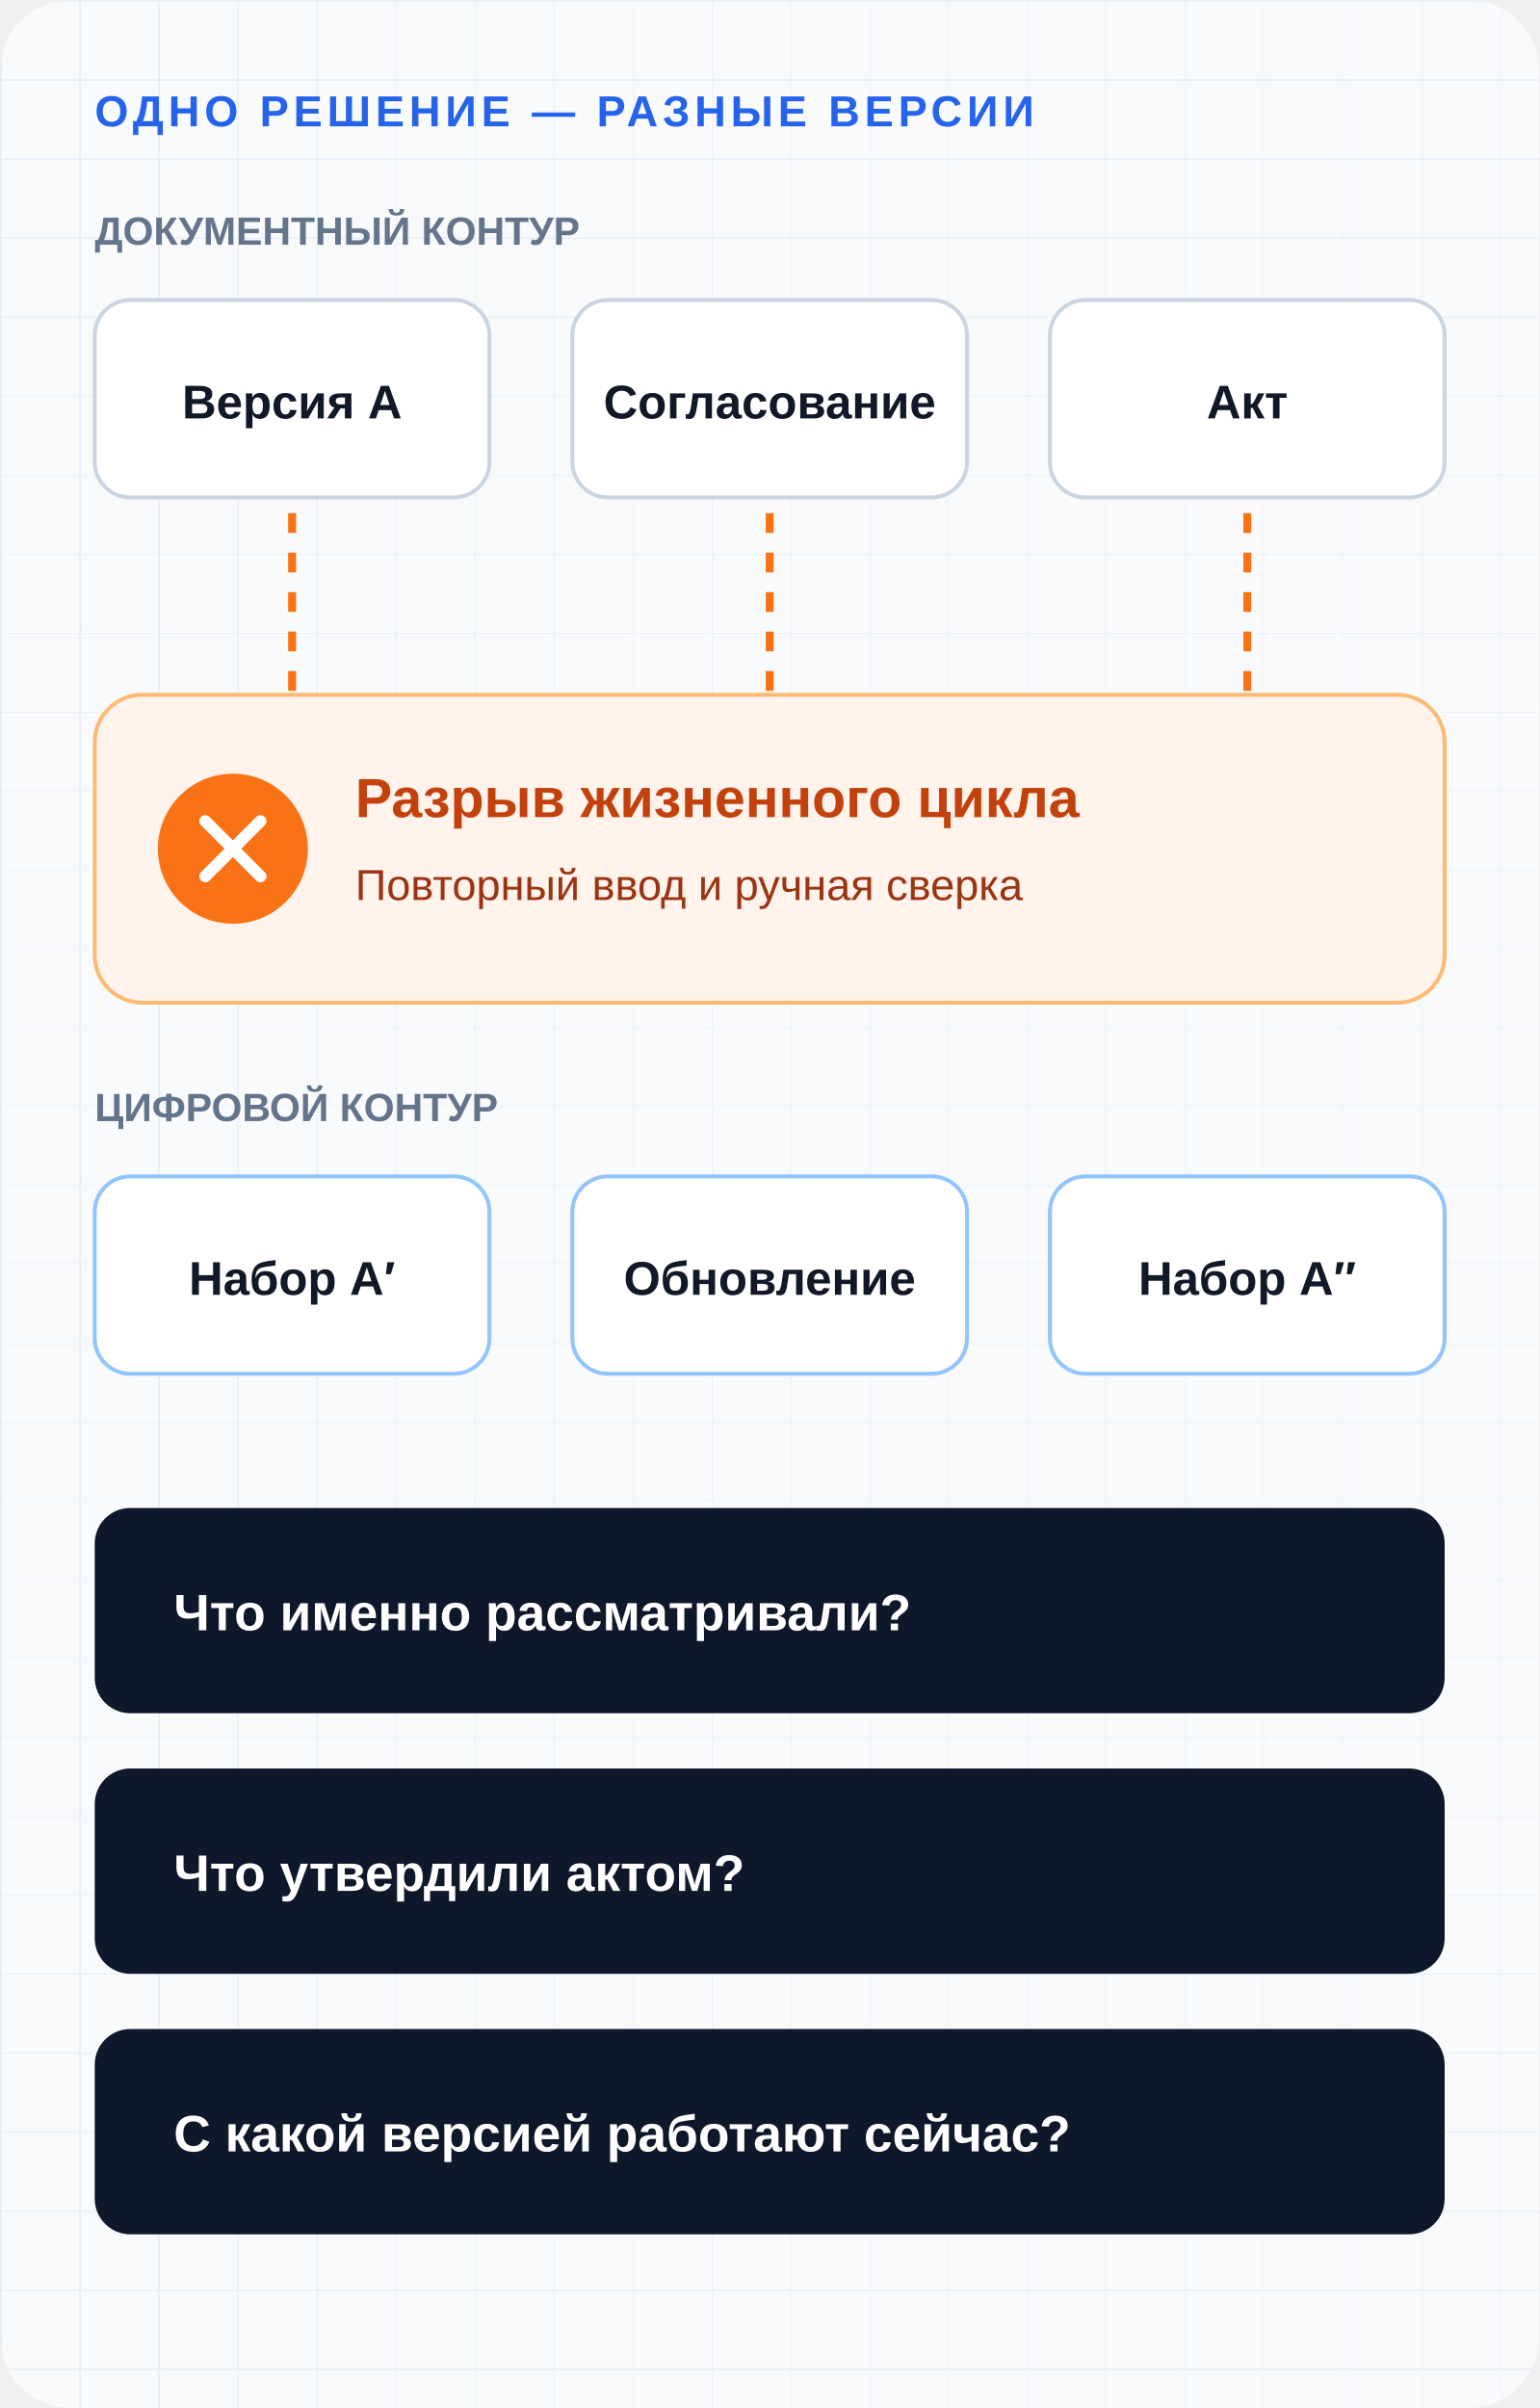
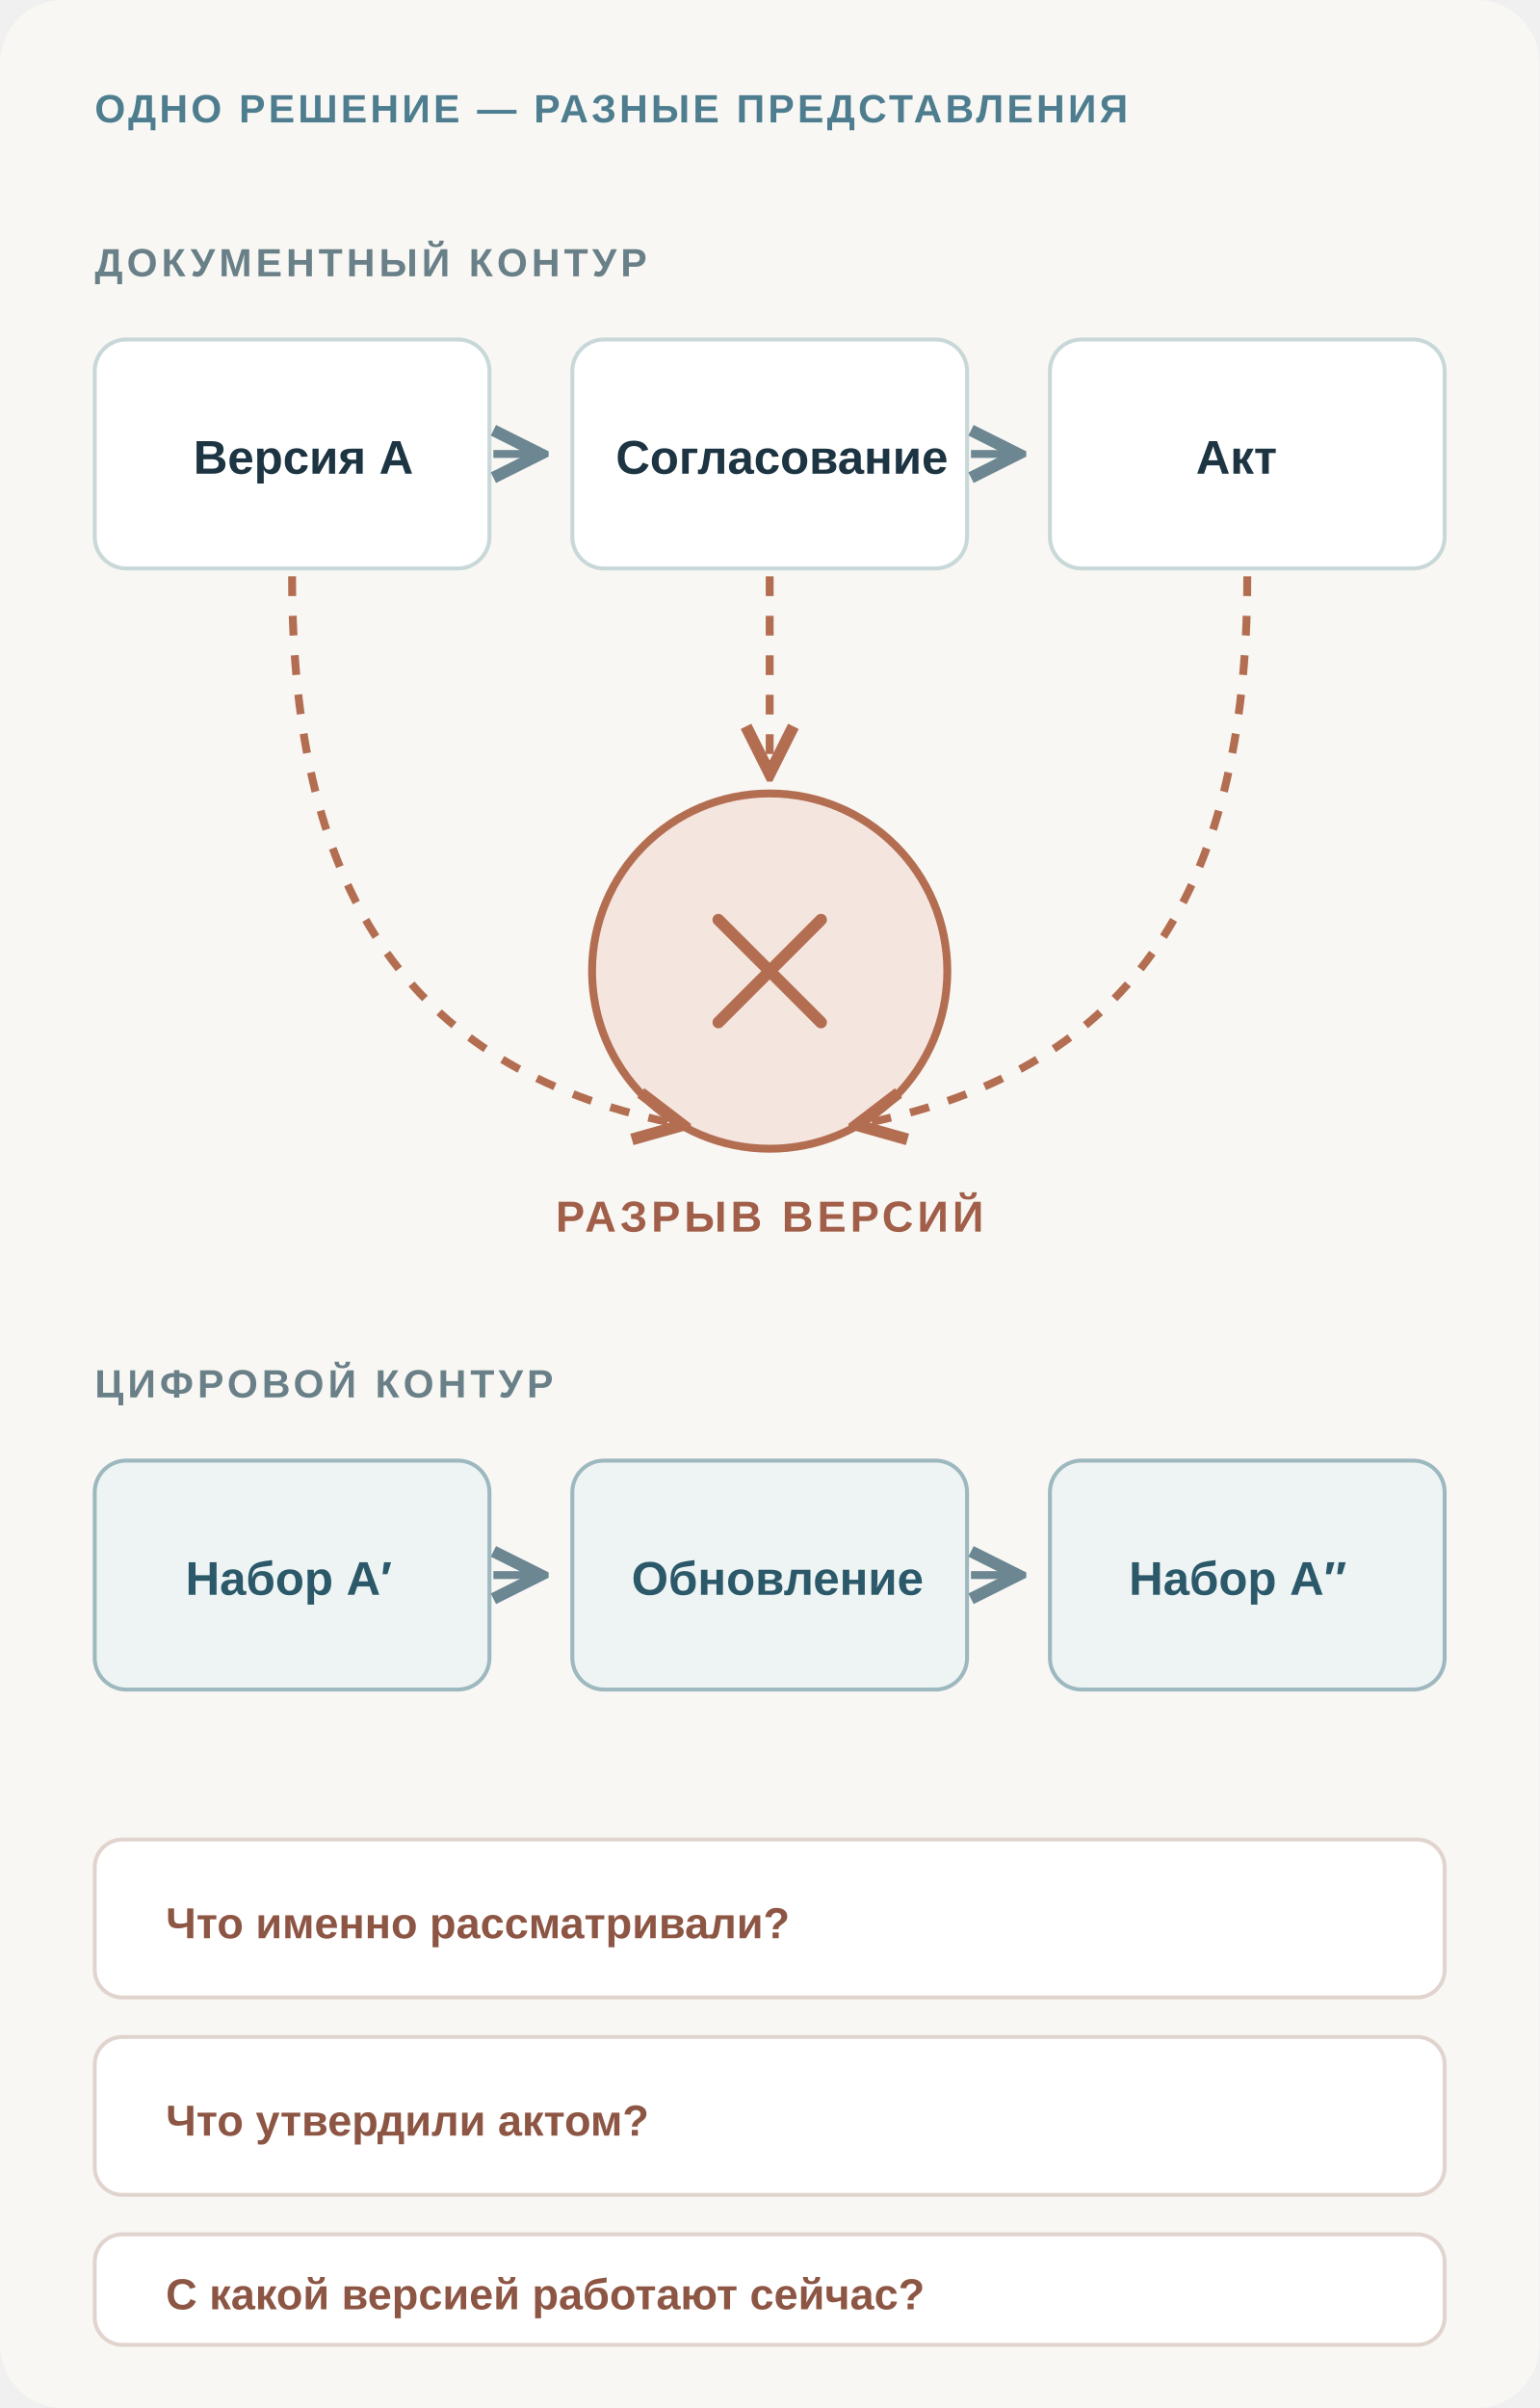
<svg xmlns="http://www.w3.org/2000/svg" width="390" height="610" viewBox="0 0 390 610" role="img" aria-labelledby="title desc">
  <defs>
-     <pattern id="g" width="20" height="20" patternUnits="userSpaceOnUse">
-       <path d="M20 0H0V20" fill="none" stroke="#E8EDF5" />
-     </pattern>
+     <marker id="a" markerWidth="8" markerHeight="8" refX="7" refY="4" orient="auto">
+       <path d="M1 1l6 3-6 3" fill="none" stroke="#6C8792" stroke-width="1.5" />
+     </marker>
+     <marker id="w" markerWidth="8" markerHeight="8" refX="7" refY="4" orient="auto">
+       <path d="M1 1l6 3-6 3" fill="none" stroke="#B36E52" stroke-width="1.5" />
+     </marker>
  </defs>
-   <rect width="390" height="610" rx="18" fill="#F8FAFC" />
-   <rect width="390" height="610" rx="18" fill="url(#g)" />
-   <g font-family="Arial,sans-serif">
-     <text x="24" y="32" fill="#2563EB" font-size="11" font-weight="700" letter-spacing="1.2">ОДНО РЕШЕНИЕ — РАЗНЫЕ ВЕРСИИ</text>
-     <text x="24" y="62" fill="#64748B" font-size="10" font-weight="700">ДОКУМЕНТНЫЙ КОНТУР</text>
-     <g fill="#FFF" stroke="#CBD5E1">
-       <rect x="24" y="76" width="100" height="50" rx="9" />
-       <rect x="145" y="76" width="100" height="50" rx="9" />
-       <rect x="266" y="76" width="100" height="50" rx="9" />
+   <rect width="390" height="610" rx="16" fill="#F8F7F3" />
+   <g font-family="Arial,Helvetica,sans-serif">
+     <text x="24" y="31" fill="#4D7D8F" font-size="10" font-weight="700" letter-spacing=".8">ОДНО РЕШЕНИЕ — РАЗНЫЕ ПРЕДСТАВЛЕНИЯ</text>
+     <text x="24" y="70" fill="#6A8088" font-size="10" font-weight="700" letter-spacing="1">ДОКУМЕНТНЫЙ КОНТУР</text>
+     <g fill="#fff" stroke="#C8D8D8">
+       <rect x="24" y="86" width="100" height="58" rx="8" />
+       <rect x="145" y="86" width="100" height="58" rx="8" />
+       <rect x="266" y="86" width="100" height="58" rx="8" />
    </g>
-     <g fill="#111827" font-size="12" font-weight="700" text-anchor="middle">
-       <text x="74" y="106">Версия A</text>
-       <text x="195" y="106">Согласование</text>
-       <text x="316" y="106">Акт</text>
+     <g fill="#1D3442" font-size="12" font-weight="700">
+       <text x="49" y="120">Версия A</text>
+       <text x="156" y="120">Согласование</text>
+       <text x="303" y="120">Акт</text>
    </g>
-     <g stroke="#F97316" stroke-width="2" stroke-dasharray="5 5">
-       <path d="M74 130v64" />
-       <path d="M195 130v64" />
-       <path d="M316 130v64" />
+     <g fill="none" stroke="#6C8792" stroke-width="2" marker-end="url(#a)">
+       <path d="M125 115h12" />
+       <path d="M246 115h12" />
    </g>
-     <rect x="24" y="176" width="342" height="78" rx="12" fill="#FFF3EB" stroke="#FDBA74" />
-     <circle cx="59" cy="215" r="19" fill="#F97316" />
-     <path d="M52 208l14 14m0-14l-14 14" stroke="#FFF" stroke-width="3" stroke-linecap="round" />
-     <text x="90" y="207" fill="#C2410C" font-size="14" font-weight="700">Разрыв жизненного цикла</text>
-     <text x="90" y="228" fill="#9A3412" font-size="11">Повторный ввод и ручная сверка</text>
-     <text x="24" y="284" fill="#64748B" font-size="10" font-weight="700">ЦИФРОВОЙ КОНТУР</text>
-     <g fill="#FFF" stroke="#93C5FD">
-       <rect x="24" y="298" width="100" height="50" rx="9" />
-       <rect x="145" y="298" width="100" height="50" rx="9" />
-       <rect x="266" y="298" width="100" height="50" rx="9" />
+     <g transform="translate(125 196)">
+       <circle cx="70" cy="50" r="45" fill="#F4E5DF" stroke="#B36E52" stroke-width="2" />
+       <path d="M57 37l26 26m0-26L57 63" stroke="#B36E52" stroke-width="3" stroke-linecap="round" />
+       <text x="70" y="116" text-anchor="middle" fill="#A15E48" font-size="11" font-weight="700" letter-spacing="1">РАЗРЫВ ВЕРСИЙ</text>
    </g>
-     <g fill="#111827" font-size="12" font-weight="700" text-anchor="middle">
-       <text x="74" y="328">Набор A′</text>
-       <text x="195" y="328">Обновление</text>
-       <text x="316" y="328">Набор A″</text>
+     <g fill="none" stroke="#B36E52" stroke-width="2" stroke-dasharray="5 5" marker-end="url(#w)">
+       <path d="M74 146c0 82 31 126 99 139" />
+       <path d="M195 146v50" />
+       <path d="M316 146c0 82-31 126-99 139" />
    </g>
-     <g fill="#0F172A">
-       <rect x="24" y="382" width="342" height="52" rx="9" />
-       <rect x="24" y="448" width="342" height="52" rx="9" />
-       <rect x="24" y="514" width="342" height="52" rx="9" />
+     <text x="24" y="354" fill="#6A8088" font-size="10" font-weight="700" letter-spacing="1">ЦИФРОВОЙ КОНТУР</text>
+     <g fill="#EEF4F3" stroke="#9DB8BF">
+       <rect x="24" y="370" width="100" height="58" rx="8" />
+       <rect x="145" y="370" width="100" height="58" rx="8" />
+       <rect x="266" y="370" width="100" height="58" rx="8" />
    </g>
-     <g fill="#FFF" font-size="13" font-weight="700">
-       <text x="44" y="413">Что именно рассматривали?</text>
-       <text x="44" y="479">Что утвердили актом?</text>
-       <text x="44" y="545">С какой версией работают сейчас?</text>
+     <g fill="#2B596A" font-size="12" font-weight="700">
+       <text x="47" y="404">Набор A′</text>
+       <text x="160" y="404">Обновление</text>
+       <text x="286" y="404">Набор A″</text>
+     </g>
+     <g fill="none" stroke="#6C8792" stroke-width="2" marker-end="url(#a)">
+       <path d="M125 399h12" />
+       <path d="M246 399h12" />
+     </g>
+     <g fill="#fff" stroke="#E1D4CE">
+       <rect x="24" y="466" width="342" height="40" rx="7" />
+       <rect x="24" y="516" width="342" height="40" rx="7" />
+       <rect x="24" y="566" width="342" height="28" rx="7" />
+     </g>
+     <g fill="#8D5644" font-size="11" font-weight="700">
+       <text x="42" y="491">Что именно рассматривали?</text>
+       <text x="42" y="541">Что утвердили актом?</text>
+       <text x="42" y="585">С какой версией работают сейчас?</text>
    </g>
  </g>
</svg>
